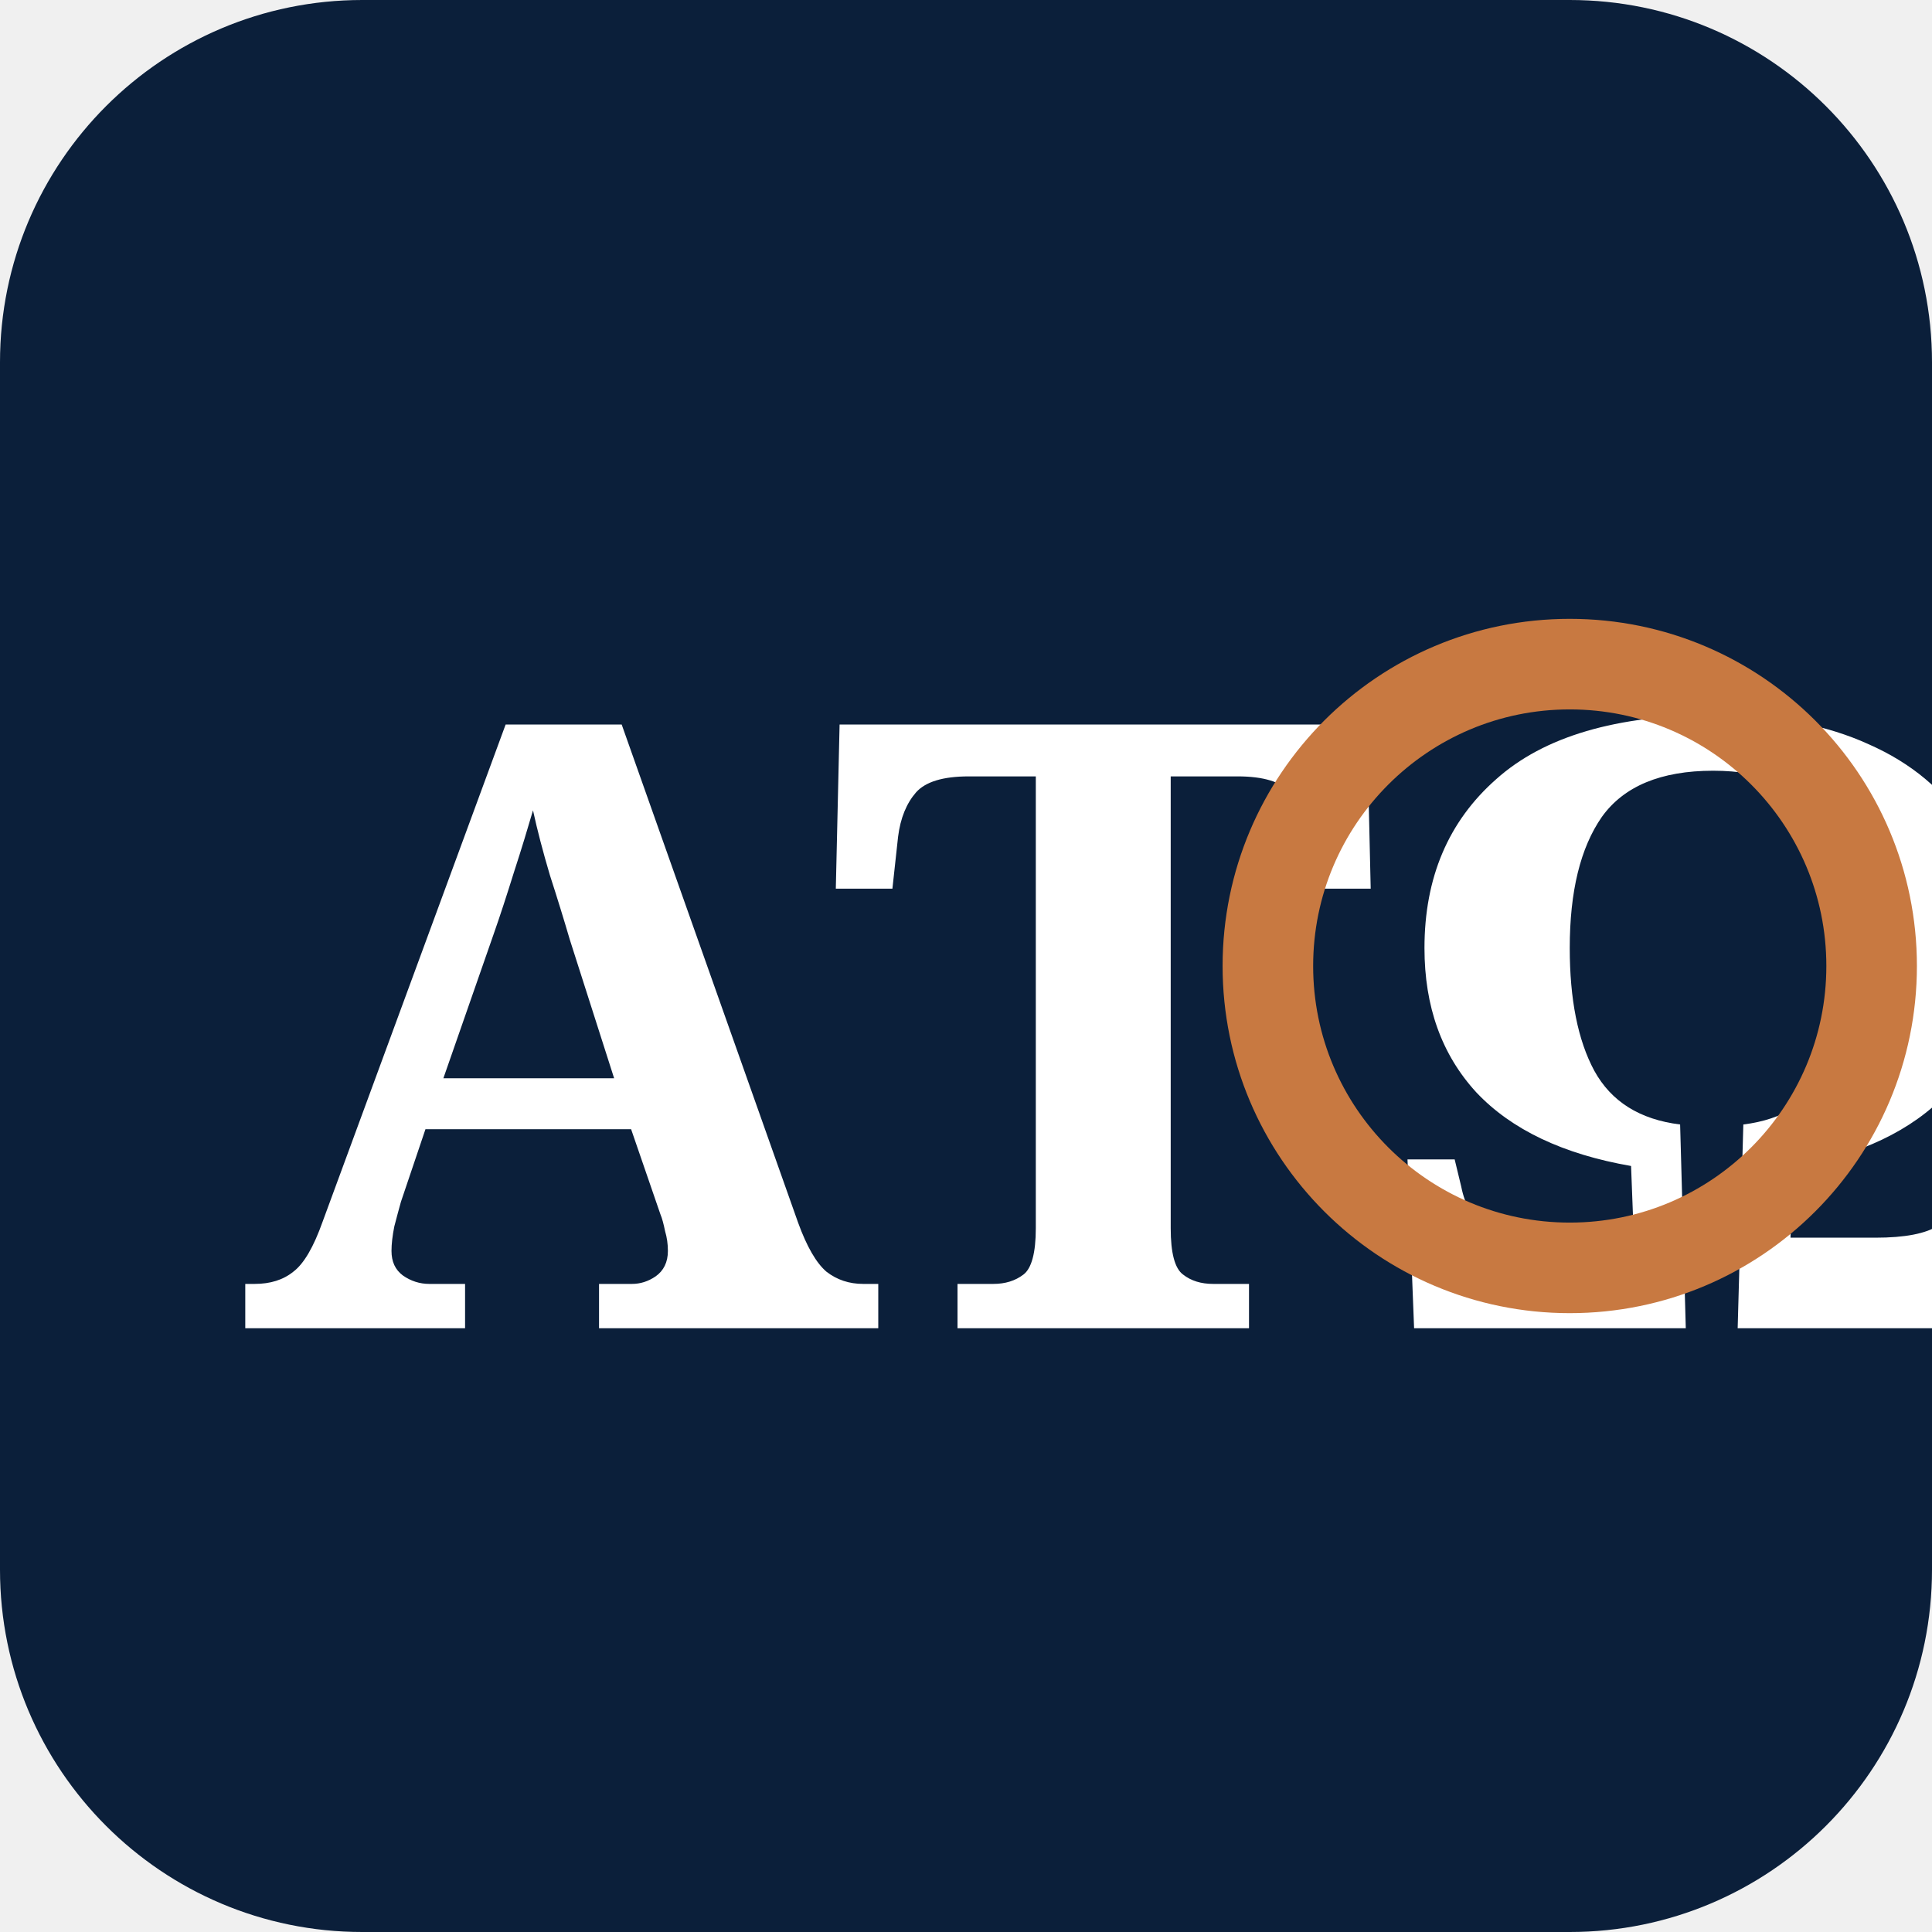
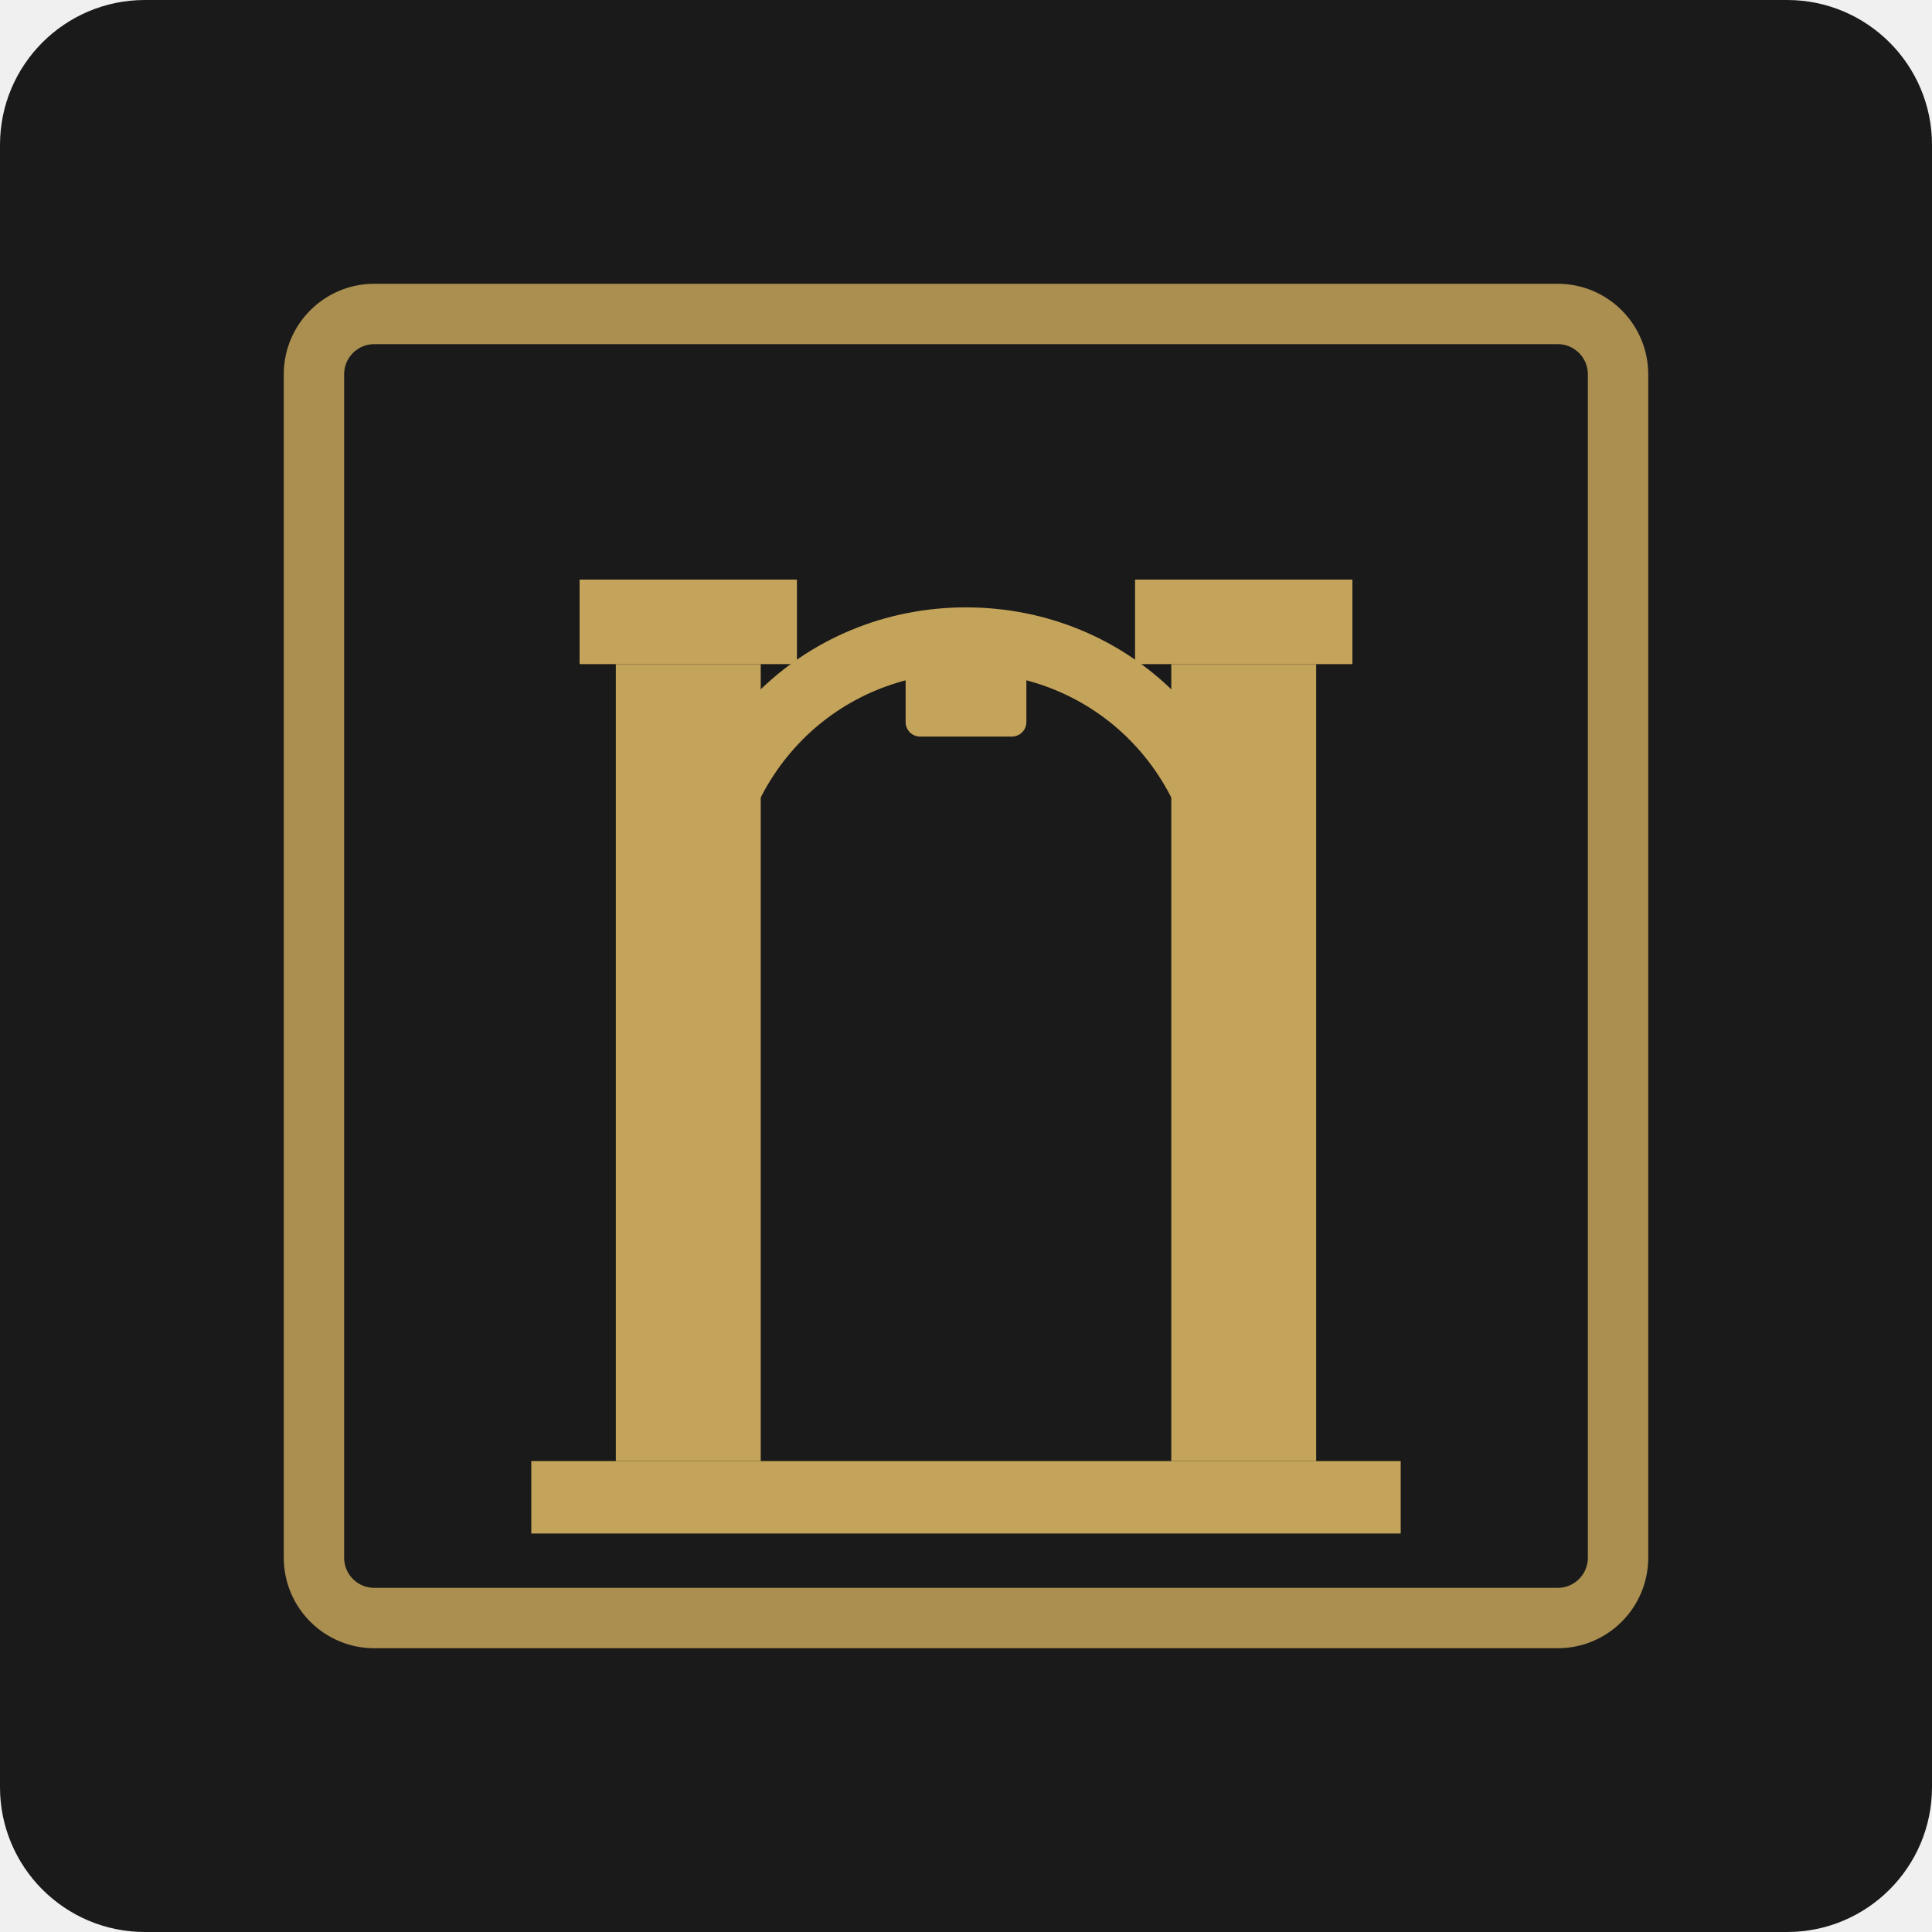
- <svg xmlns="http://www.w3.org/2000/svg" viewBox="0 0 32 32">
-   <rect width="32" height="32" rx="6" fill="#0B1F3A" />
-   <text x="4" y="22" font-family="Georgia, serif" font-size="14" font-weight="bold" fill="white">ΑΤΩ</text>
-   <circle cx="26" cy="16" r="5" stroke="#C87941" stroke-width="1.5" fill="none" />
+ <svg xmlns="http://www.w3.org/2000/svg" viewBox="0 0 40 40" fill="none">
+   <rect width="40" height="40" rx="3" fill="#1a1a1a" />
+   <rect x="6.5" y="6.5" width="27" height="27" rx="1.25" stroke="#c4a35a" stroke-width="1.25" fill="none" opacity="0.85" />
+   <rect x="12" y="12" width="4.5" height="1.75" fill="#c4a35a" />
+   <rect x="12.75" y="13.75" width="3" height="16.5" fill="#c4a35a" />
+   <rect x="23.5" y="12" width="4.5" height="1.75" fill="#c4a35a" />
+   <rect x="24.25" y="13.75" width="3" height="16.5" fill="#c4a35a" />
+   <path d="M14.5 19c0-3.4 2.5-5.75 5.5-5.75S25.5 15.6 25.5 19" stroke="#c4a35a" stroke-width="1.35" fill="none" stroke-linecap="round" />
+   <rect x="18.75" y="12.75" width="2.5" height="2.5" rx="0.3" fill="#c4a35a" />
+   <rect x="11" y="30.25" width="18" height="1.5" fill="#c4a35a" />
</svg>
